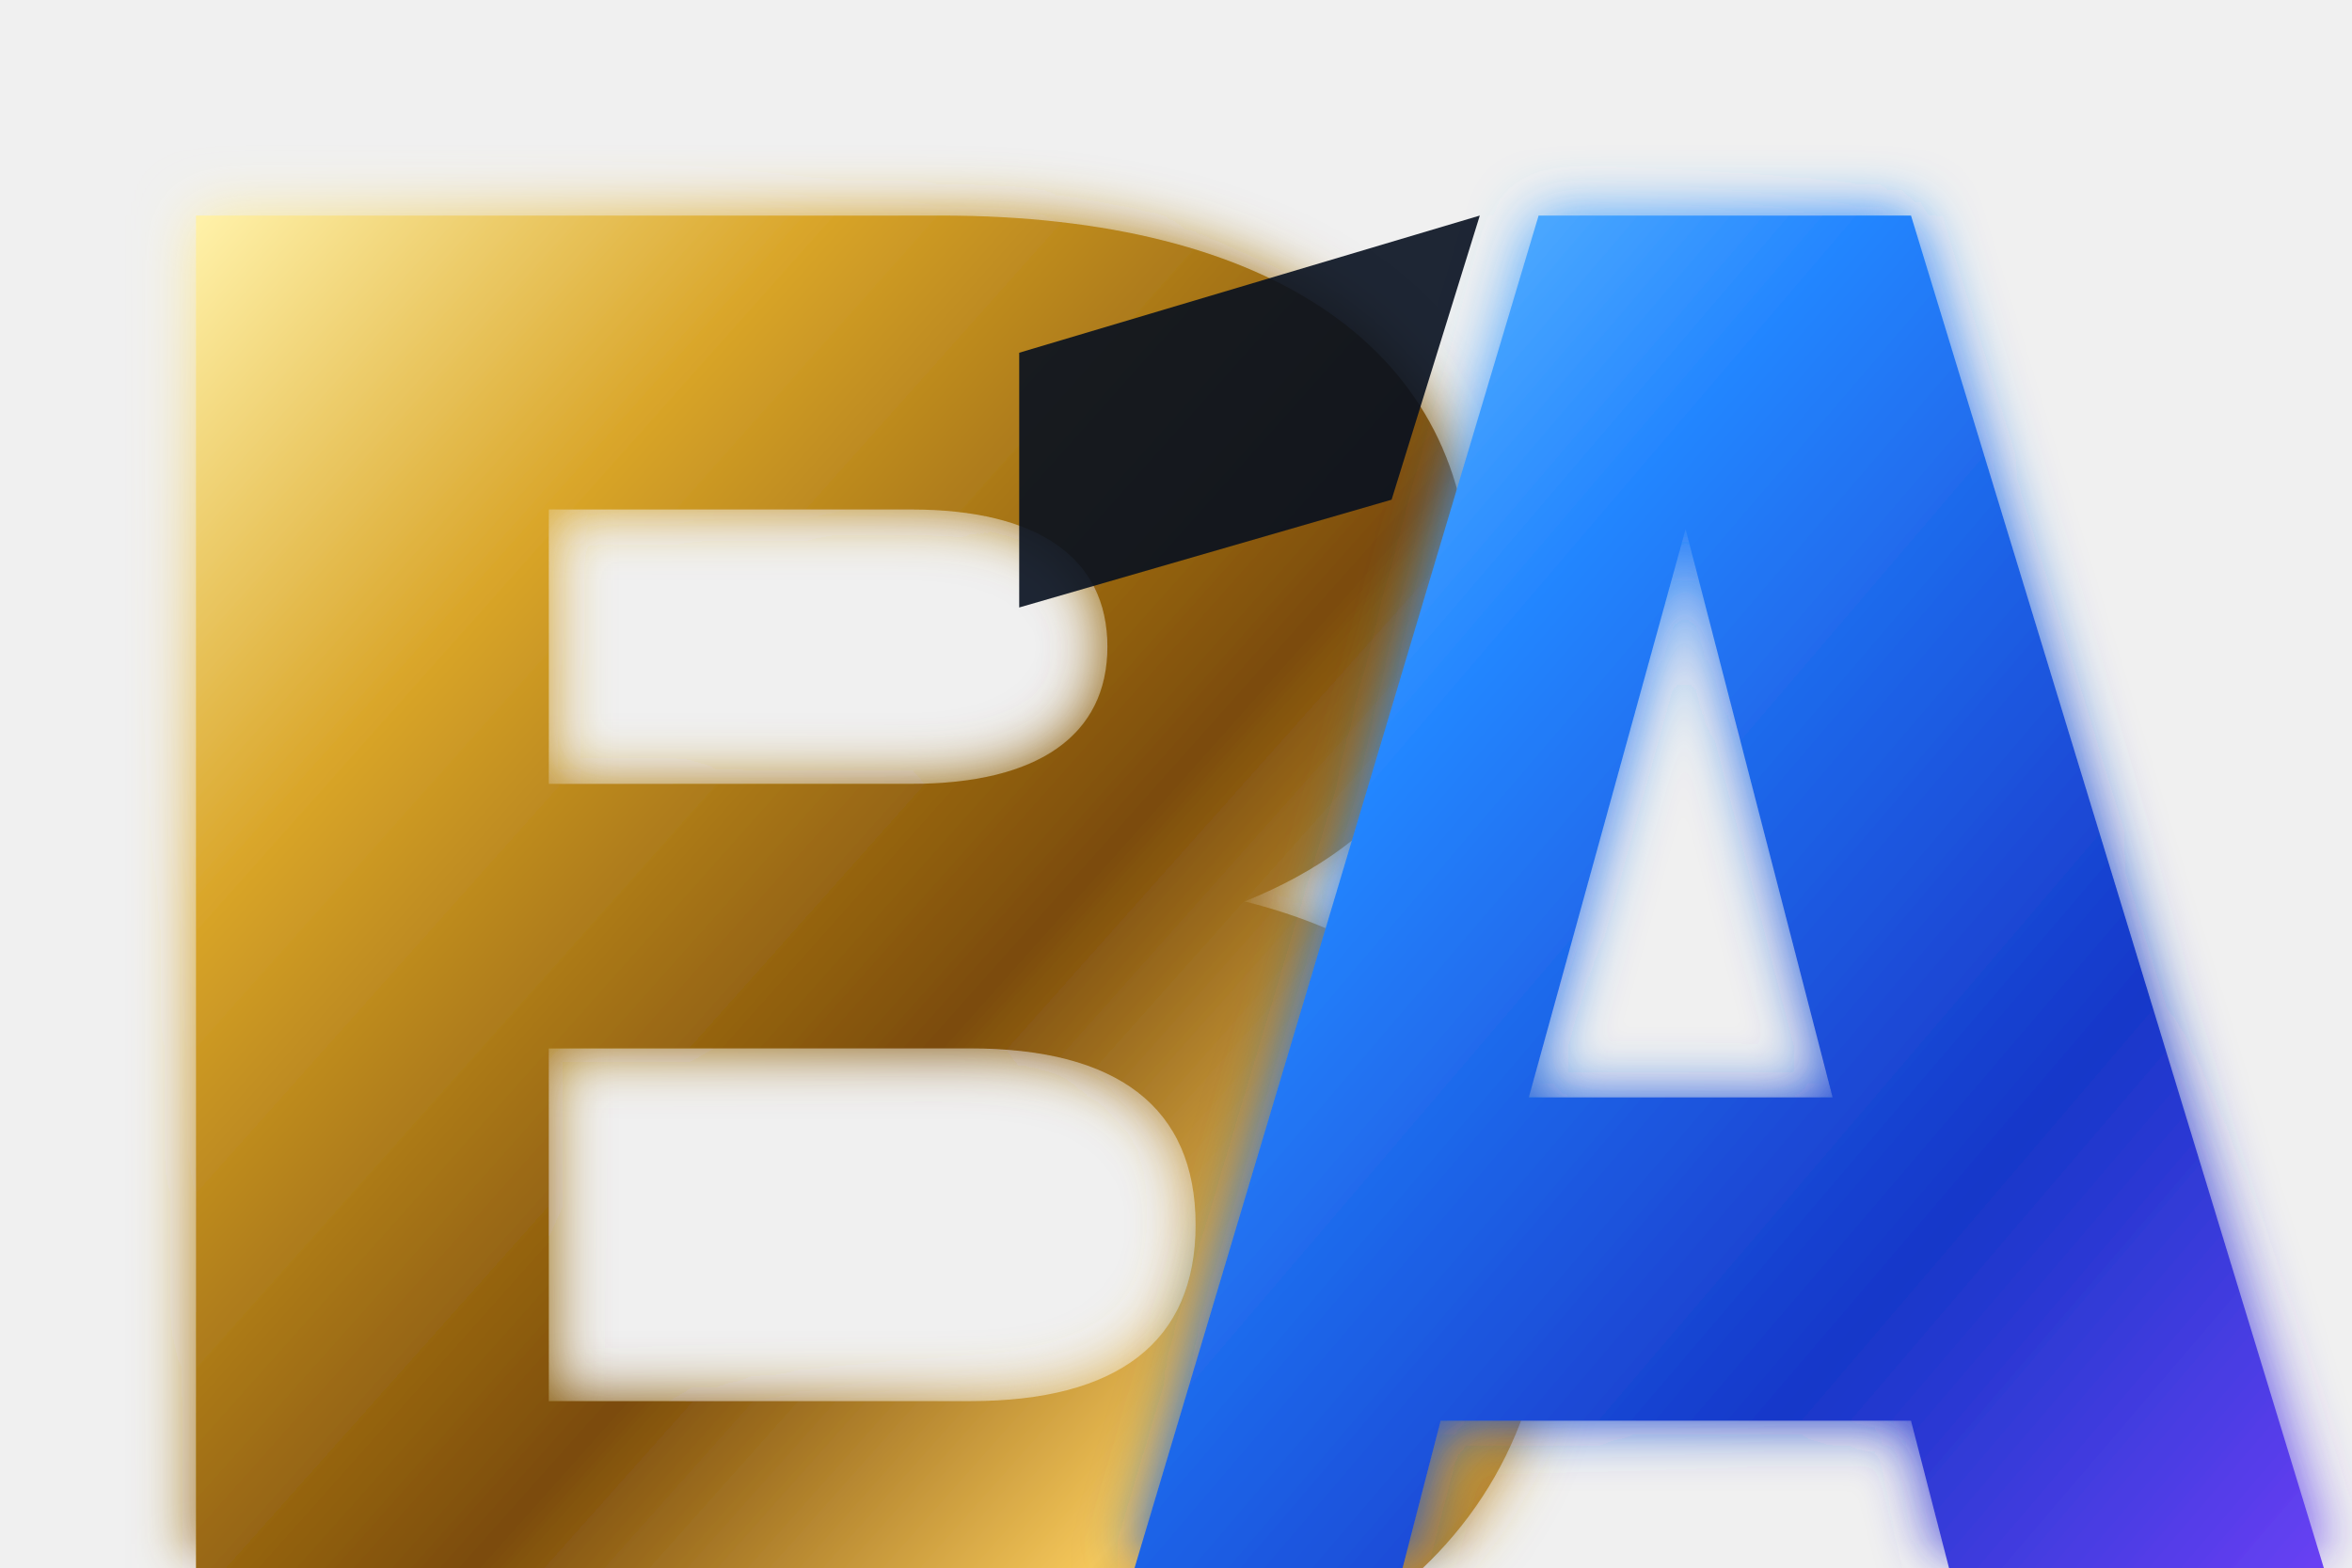
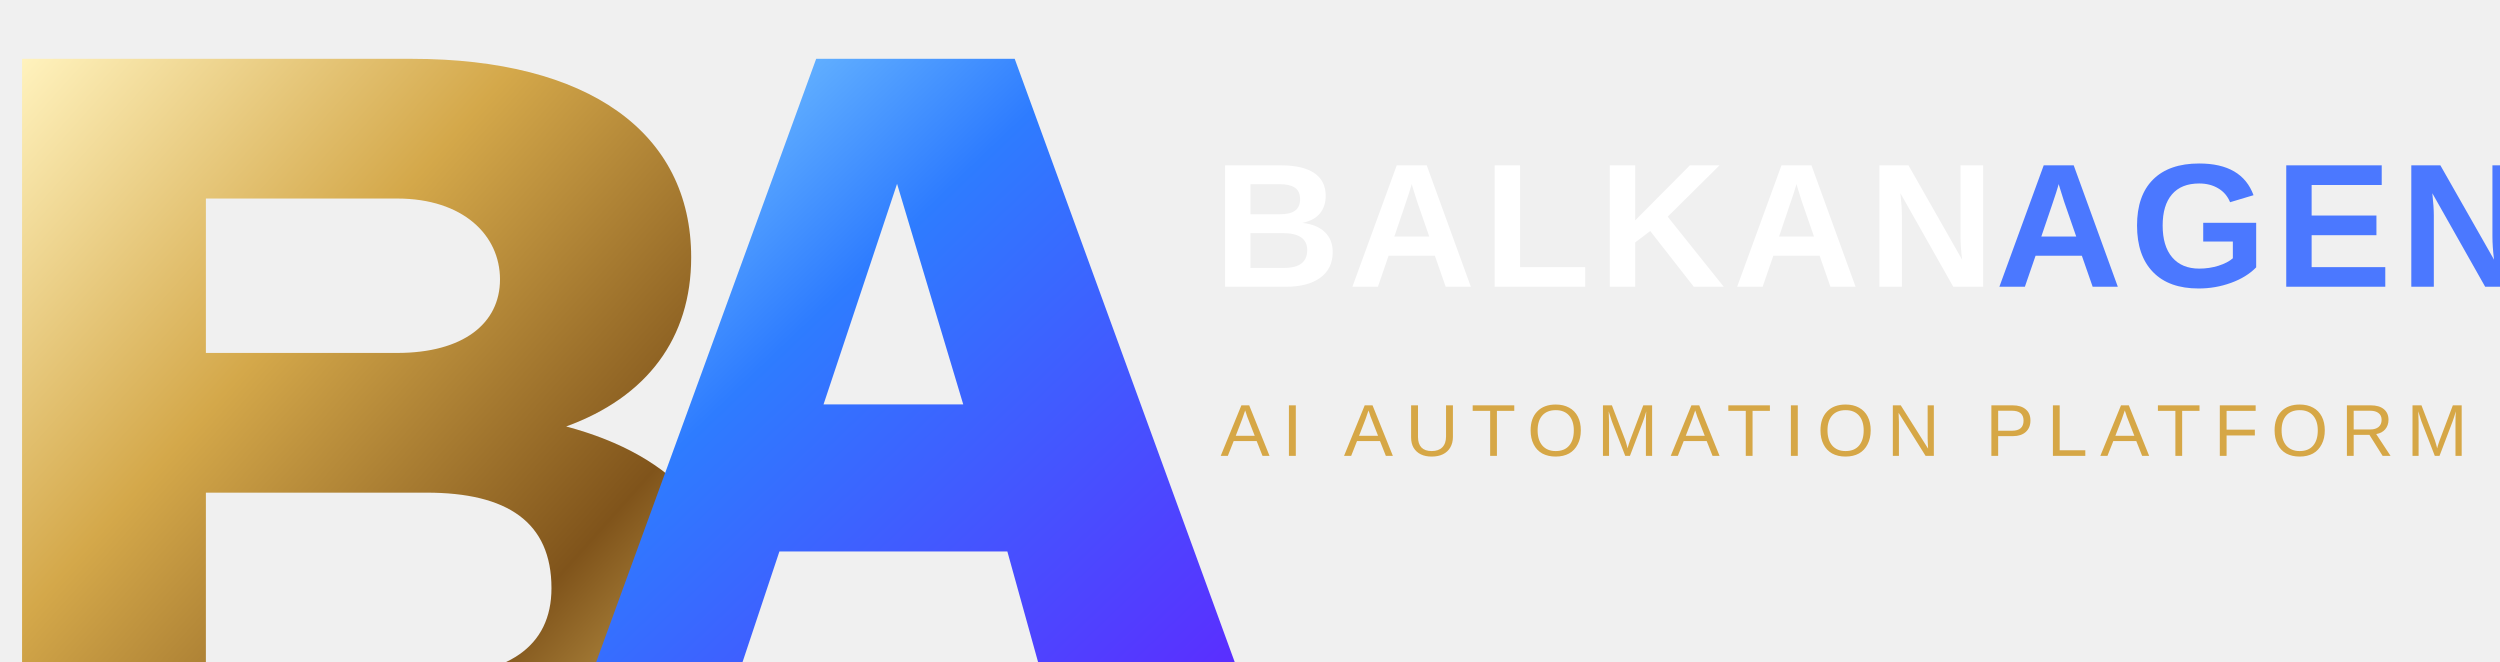
- <svg xmlns="http://www.w3.org/2000/svg" viewBox="0 0 240 160" role="img" aria-labelledby="title">
+ <svg xmlns="http://www.w3.org/2000/svg" viewBox="0 0 340 90">
  <defs>
-     <linearGradient id="gold" x1="0" y1="0" x2="1" y2="1">
-       <stop offset="0" stop-color="#fff1a8" />
-       <stop offset=".23" stop-color="#d9a529" />
-       <stop offset=".55" stop-color="#7b4b08" />
-       <stop offset=".78" stop-color="#f5c75a" />
-       <stop offset="1" stop-color="#8c5a0d" />
+     <linearGradient id="g" x1="0" y1="0" x2="1" y2="1">
+       <stop stop-color="#fff2bd" />
+       <stop offset=".35" stop-color="#d4a84a" />
+       <stop offset=".7" stop-color="#80541b" />
+       <stop offset="1" stop-color="#f6d675" />
    </linearGradient>
-     <linearGradient id="blue" x1="0" y1="0" x2="1" y2="1">
-       <stop offset="0" stop-color="#80d7ff" />
-       <stop offset=".3" stop-color="#2486ff" />
-       <stop offset=".67" stop-color="#1737c9" />
-       <stop offset="1" stop-color="#7f42ff" />
+     <linearGradient id="b" x1="0" y1="0" x2="1" y2="1">
+       <stop stop-color="#8ad8ff" />
+       <stop offset=".38" stop-color="#2e7cff" />
+       <stop offset="1" stop-color="#5c2bff" />
    </linearGradient>
-     <filter id="glow">
-       <feGaussianBlur stdDeviation="3" result="b" />
-       <feMerge>
-         <feMergeNode in="b" />
-         <feMergeNode in="SourceGraphic" />
-       </feMerge>
-     </filter>
  </defs>
-   <path d="M20 22h76c34 0 54 14 54 38 0 15-8 26-23 32 20 5 31 18 31 37 0 29-24 47-62 47H20V22zm36 30v28h37c13 0 20-5 20-14s-7-14-20-14H56zm0 55v36h43c15 0 23-6 23-18s-8-18-23-18H56z" fill="url(#gold)" filter="url(#glow)" />
-   <path d="M139 176 185 22h38l47 154h-39l-8-31h-48l-8 31h-28zm45-64h31l-15-58-16 58z" fill="url(#blue)" filter="url(#glow)" transform="translate(-28 0)" />
-   <path d="M104 36 151 22l-9 29-38 11z" fill="#07101f" opacity=".9" />
+   <g transform="translate(3,5)">
+     <path d="M0 3h53c24 0 38 10 38 27 0 11-6 19-17 23 15 4 23 13 23 27 0 20-17 32-44 32H0V3zm25 19v21h26c9 0 14-4 14-10s-5-11-14-11H25zm0 40v25h30c11 0 17-4 17-12 0-9-6-13-17-13H25z" fill="url(#g)" />
+     <path d="M77 88 108 3h27l31 85h-27l-5-18h-31l-6 18H77zm32-38h19l-9-30-10 30z" fill="url(#b)" />
+   </g>
+   <text x="165" y="39" font-family="Arial,Helvetica,sans-serif" font-weight="800" font-size="24" fill="#fff" letter-spacing="1">BALKAN<tspan fill="#4b78ff">AGENT</tspan>
+   </text>
+   <text x="166" y="62" font-family="Arial,Helvetica,sans-serif" font-size="10" fill="#d6a746" letter-spacing="1.7">AI AUTOMATION PLATFORM</text>
</svg>
